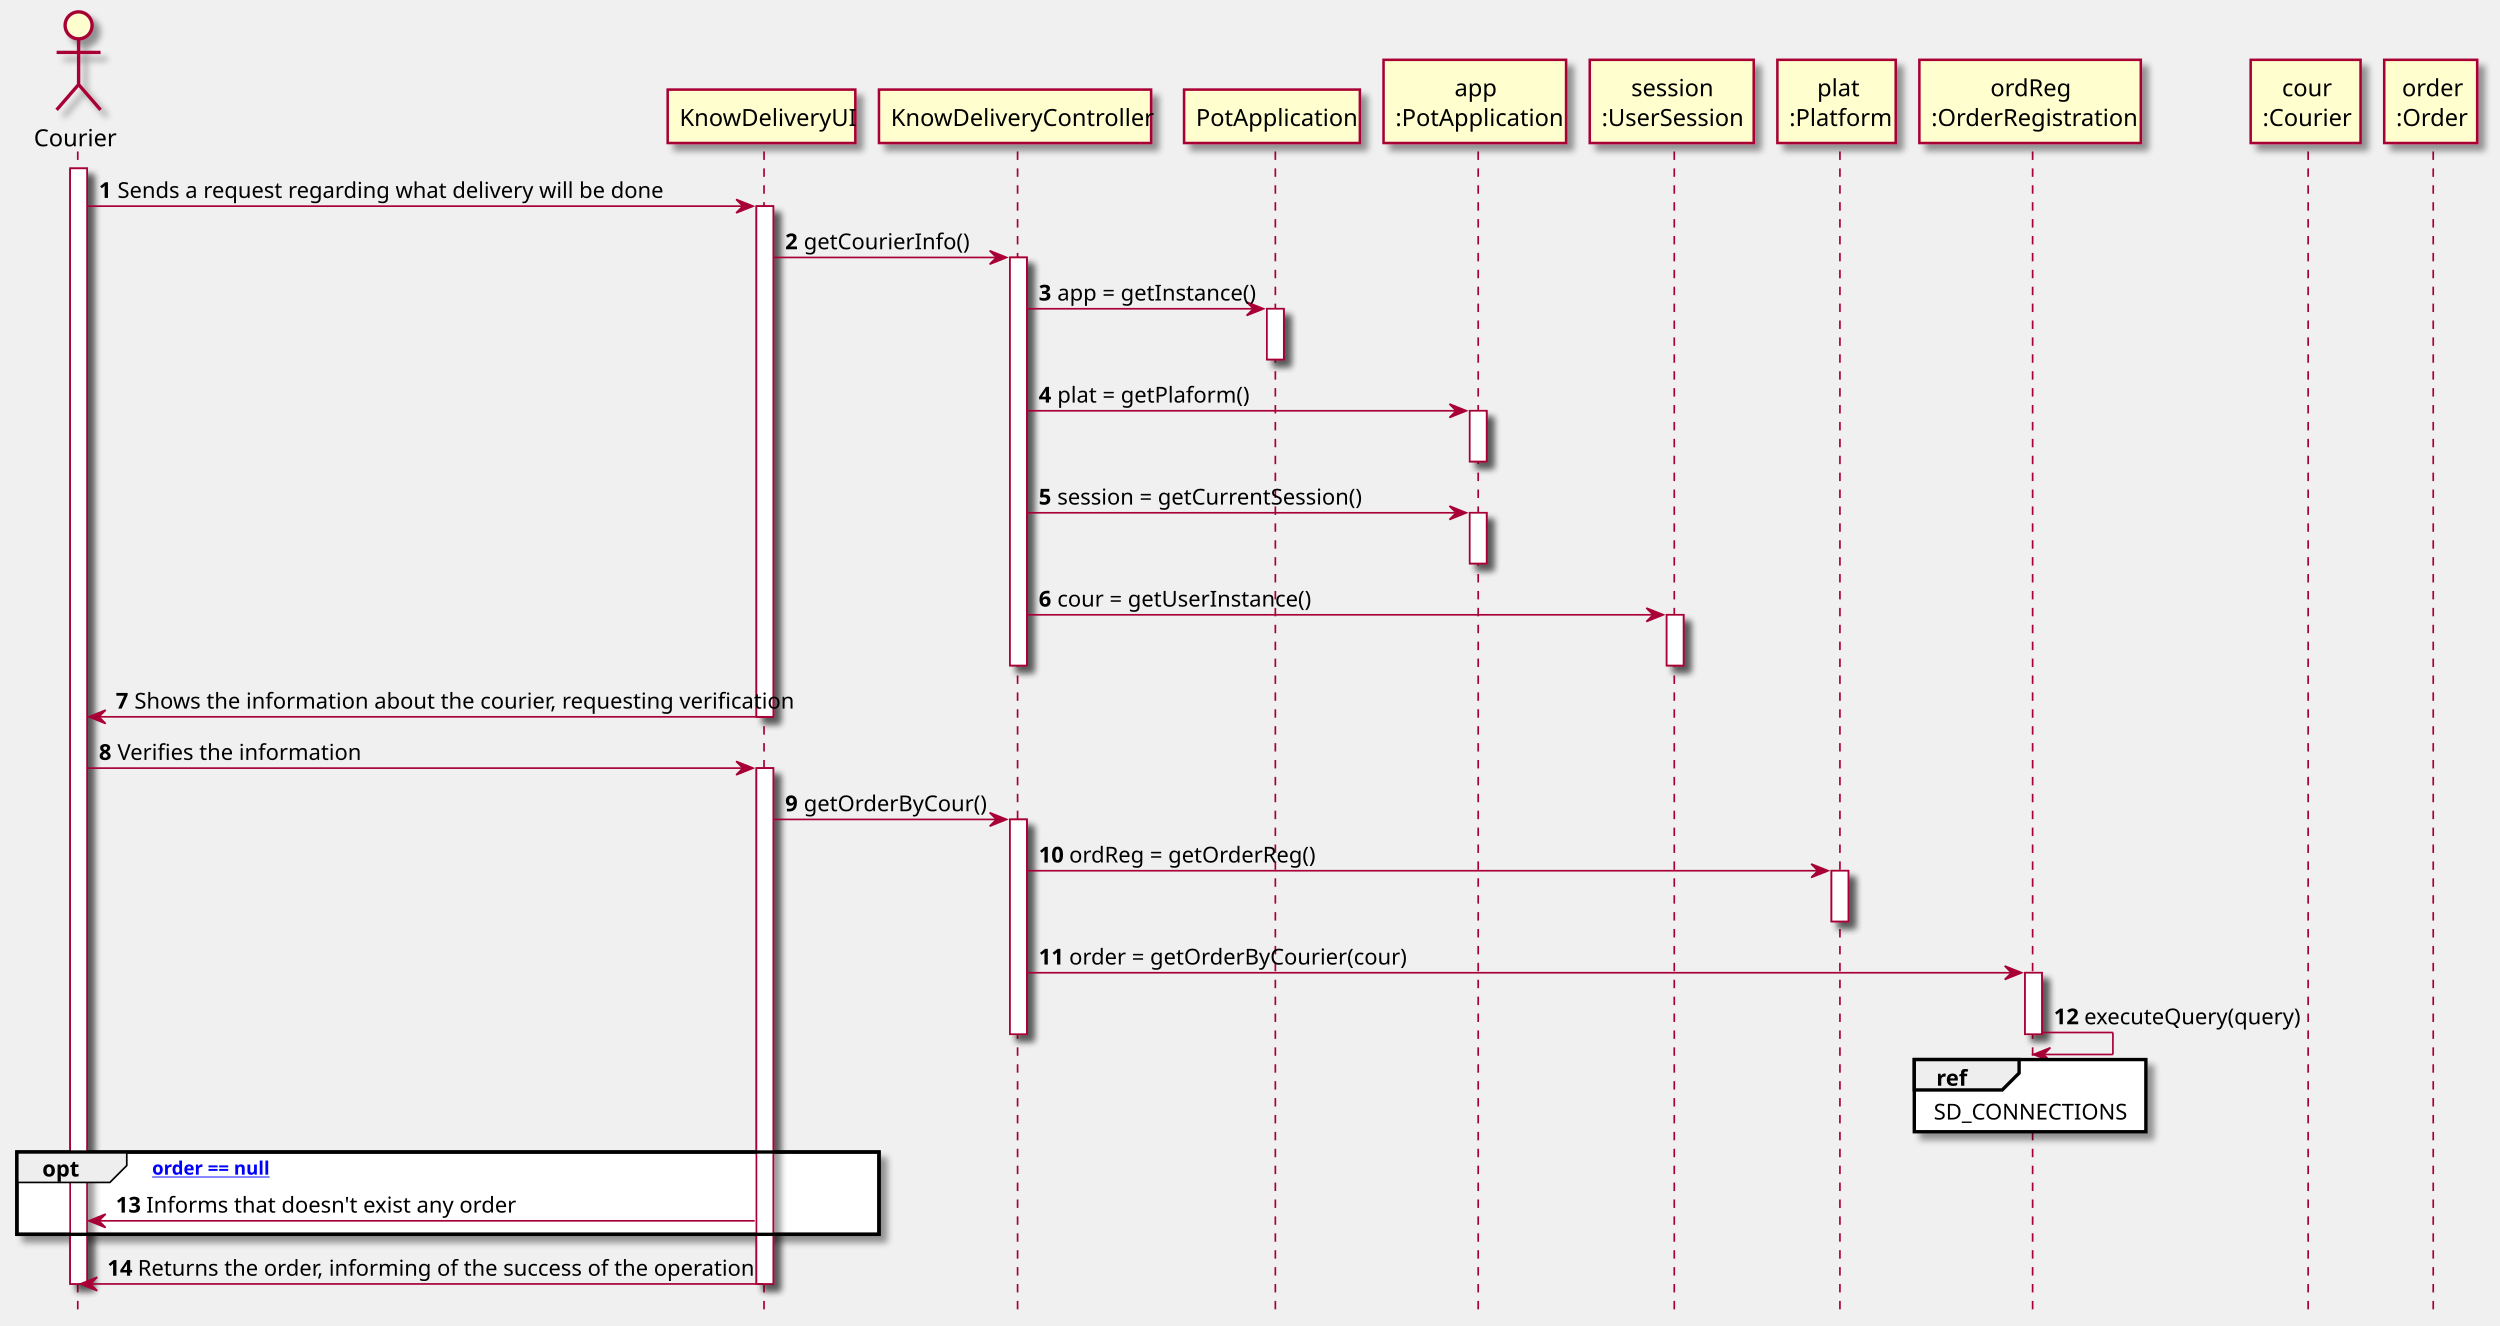
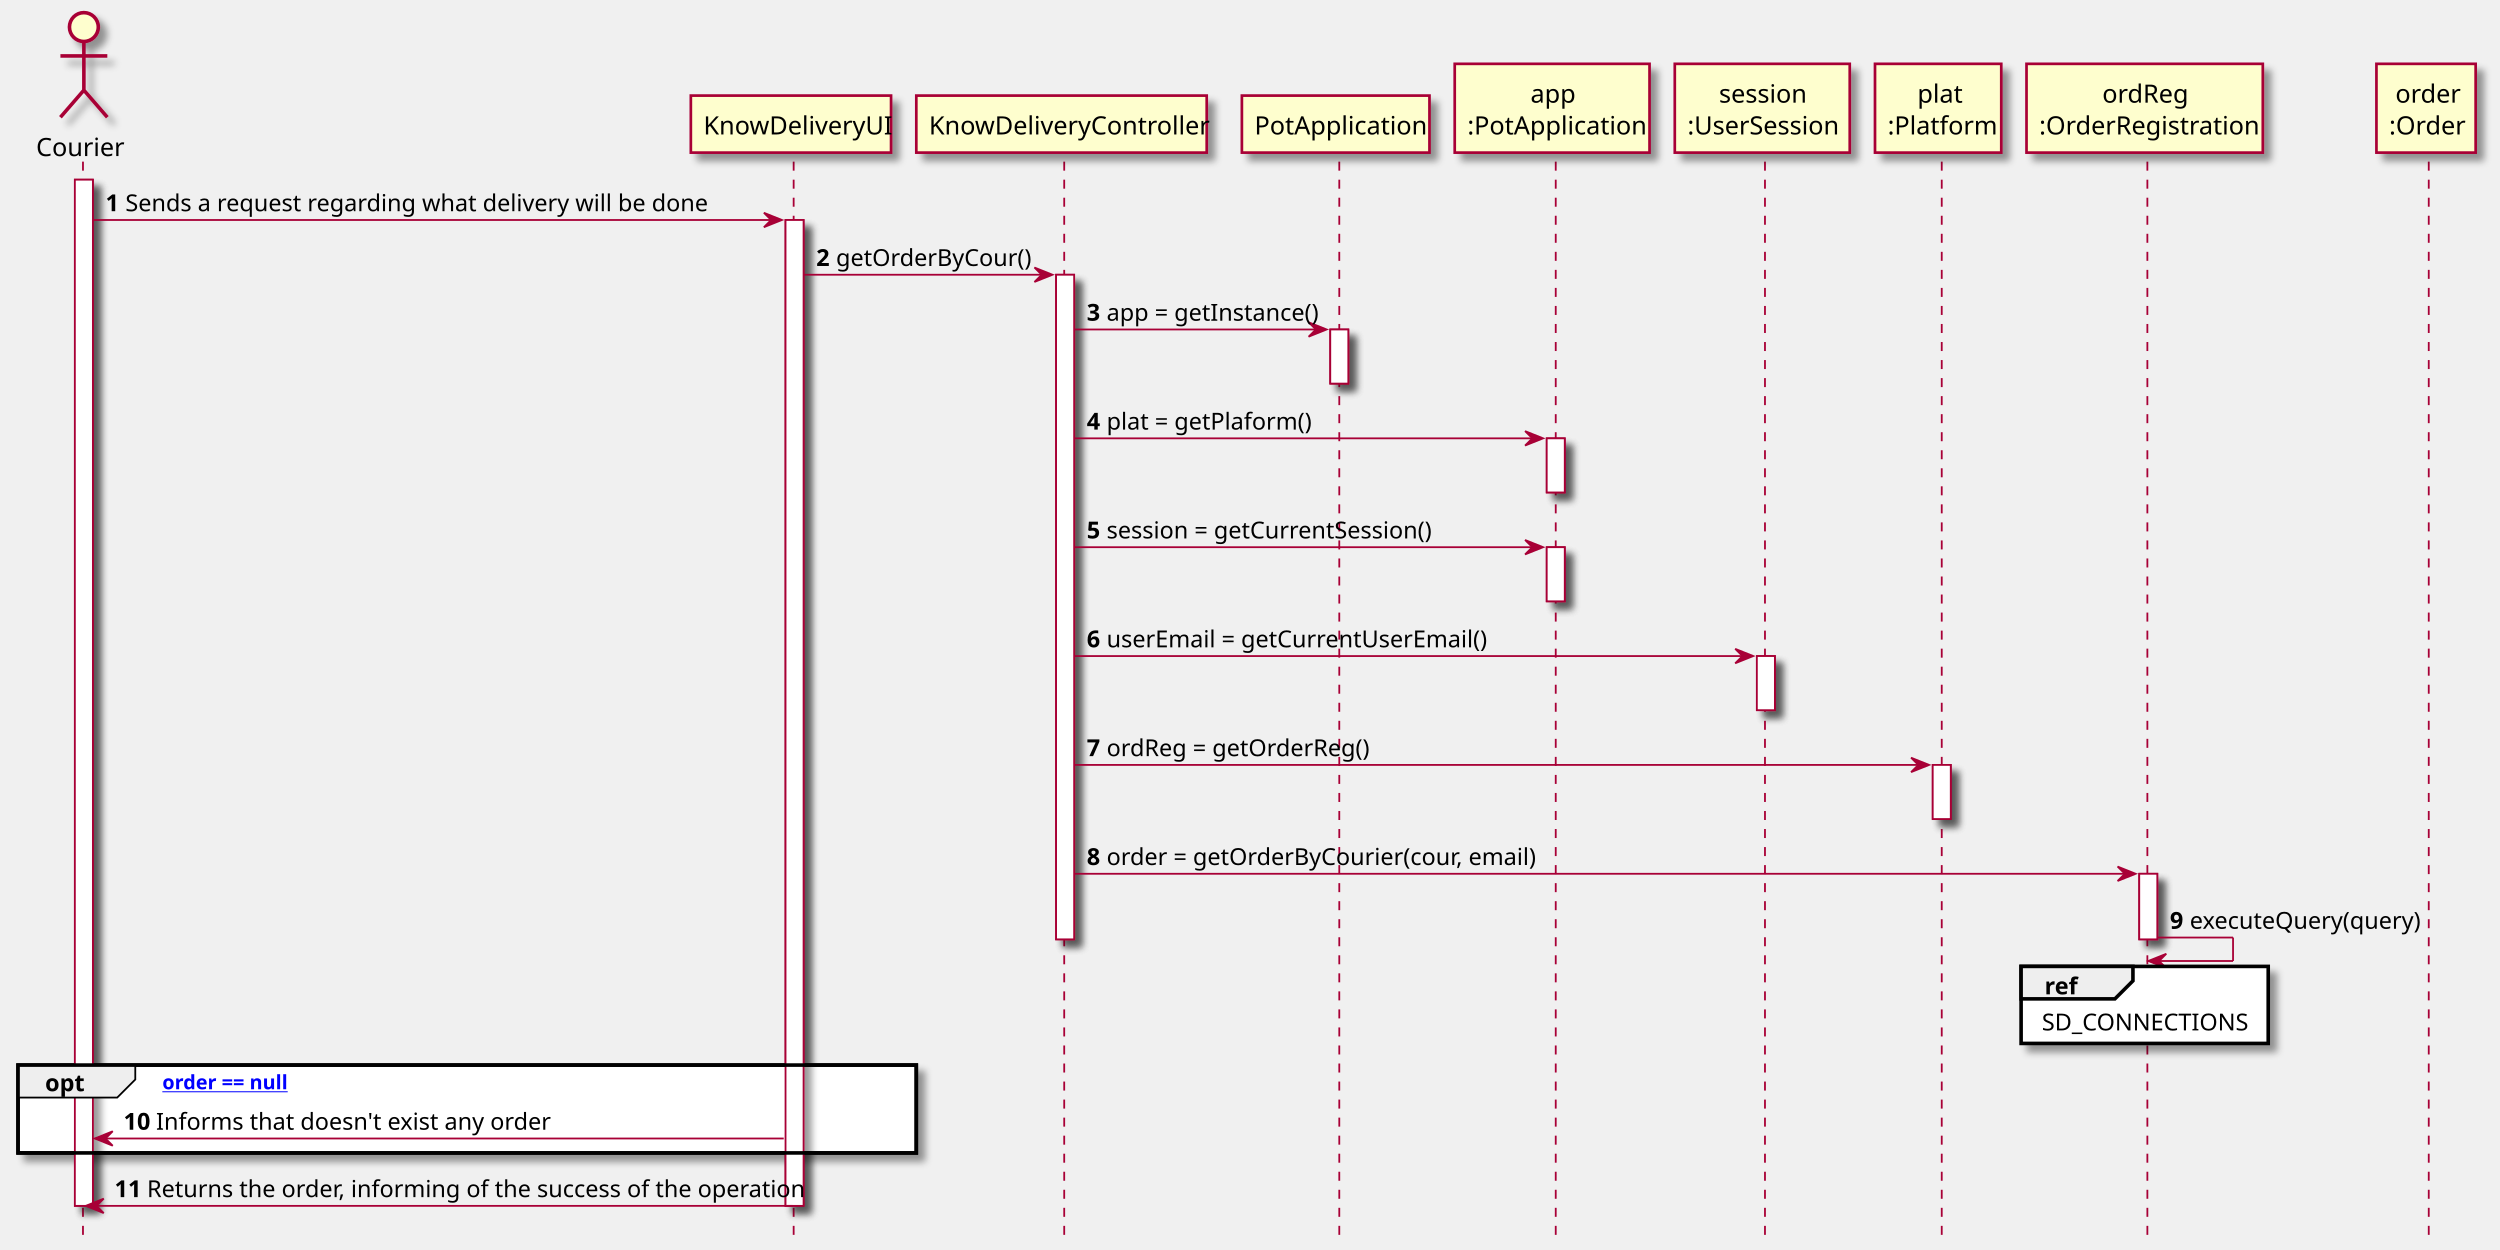
- <svg xmlns="http://www.w3.org/2000/svg" xmlns:xlink="http://www.w3.org/1999/xlink" contentScriptType="application/ecmascript" contentStyleType="text/css" height="784px" preserveAspectRatio="none" style="width:1479px;height:784px;" version="1.1" viewBox="0 0 1479 784" width="1479px" zoomAndPan="magnify">
+ <svg xmlns="http://www.w3.org/2000/svg" xmlns:xlink="http://www.w3.org/1999/xlink" contentScriptType="application/ecmascript" contentStyleType="text/css" height="693px" preserveAspectRatio="none" style="width:1386px;height:693px;" version="1.1" viewBox="0 0 1386 693" width="1386px" zoomAndPan="magnify">
  <defs>
-     <filter height="300%" id="f1tx9ck7fso7ow" width="300%" x="-1" y="-1">
+     <filter height="300%" id="f1idgou0h7l7ck" width="300%" x="-1" y="-1">
      <feGaussianBlur result="blurOut" stdDeviation="2.0" />
      <feColorMatrix in="blurOut" result="blurOut2" type="matrix" values="0 0 0 0 0 0 0 0 0 0 0 0 0 0 0 0 0 0 .4 0" />
      <feOffset dx="4.0" dy="4.0" in="blurOut2" result="blurOut3" />
      <feBlend in="SourceGraphic" in2="blurOut3" mode="normal" />
    </filter>
  </defs>
  <g>
-     <rect fill="#FFFFFF" filter="url(#f1tx9ck7fso7ow)" height="659.977" style="stroke:#A80036;stroke-width:1.0;" width="10" x="41.5" y="99.609" />
-     <rect fill="#FFFFFF" filter="url(#f1tx9ck7fso7ow)" height="302.109" style="stroke:#A80036;stroke-width:1.0;" width="10" x="447.5" y="121.961" />
-     <rect fill="#FFFFFF" filter="url(#f1tx9ck7fso7ow)" height="305.164" style="stroke:#A80036;stroke-width:1.0;" width="10" x="447.5" y="454.422" />
-     <rect fill="#FFFFFF" filter="url(#f1tx9ck7fso7ow)" height="241.406" style="stroke:#A80036;stroke-width:1.0;" width="10" x="597.5" y="152.312" />
-     <rect fill="#FFFFFF" filter="url(#f1tx9ck7fso7ow)" height="127.055" style="stroke:#A80036;stroke-width:1.0;" width="10" x="597.5" y="484.773" />
-     <rect fill="#FFFFFF" filter="url(#f1tx9ck7fso7ow)" height="30" style="stroke:#A80036;stroke-width:1.0;" width="10" x="749.5" y="182.664" />
-     <rect fill="#FFFFFF" filter="url(#f1tx9ck7fso7ow)" height="30" style="stroke:#A80036;stroke-width:1.0;" width="10" x="869.5" y="243.016" />
-     <rect fill="#FFFFFF" filter="url(#f1tx9ck7fso7ow)" height="30" style="stroke:#A80036;stroke-width:1.0;" width="10" x="869.5" y="303.367" />
-     <rect fill="#FFFFFF" filter="url(#f1tx9ck7fso7ow)" height="30" style="stroke:#A80036;stroke-width:1.0;" width="10" x="986" y="363.719" />
-     <rect fill="#FFFFFF" filter="url(#f1tx9ck7fso7ow)" height="30" style="stroke:#A80036;stroke-width:1.0;" width="10" x="1083.5" y="515.125" />
-     <rect fill="#FFFFFF" filter="url(#f1tx9ck7fso7ow)" height="36.352" style="stroke:#A80036;stroke-width:1.0;" width="10" x="1198" y="575.477" />
-     <rect fill="#FFFFFF" filter="url(#f1tx9ck7fso7ow)" height="48.703" style="stroke:#000000;stroke-width:2.0;" width="510" x="10" y="681.531" />
-     <line style="stroke:#A80036;stroke-width:1.0;stroke-dasharray:5.0,5.0;" x1="46" x2="46" y1="89.609" y2="777.586" />
-     <line style="stroke:#A80036;stroke-width:1.0;stroke-dasharray:5.0,5.0;" x1="452" x2="452" y1="89.609" y2="777.586" />
-     <line style="stroke:#A80036;stroke-width:1.0;stroke-dasharray:5.0,5.0;" x1="602" x2="602" y1="89.609" y2="777.586" />
-     <line style="stroke:#A80036;stroke-width:1.0;stroke-dasharray:5.0,5.0;" x1="754.5" x2="754.5" y1="89.609" y2="777.586" />
-     <line style="stroke:#A80036;stroke-width:1.0;stroke-dasharray:5.0,5.0;" x1="874.5" x2="874.5" y1="89.609" y2="777.586" />
-     <line style="stroke:#A80036;stroke-width:1.0;stroke-dasharray:5.0,5.0;" x1="990.5" x2="990.5" y1="89.609" y2="777.586" />
-     <line style="stroke:#A80036;stroke-width:1.0;stroke-dasharray:5.0,5.0;" x1="1088.5" x2="1088.5" y1="89.609" y2="777.586" />
-     <line style="stroke:#A80036;stroke-width:1.0;stroke-dasharray:5.0,5.0;" x1="1202.5" x2="1202.5" y1="89.609" y2="777.586" />
-     <line style="stroke:#A80036;stroke-width:1.0;stroke-dasharray:5.0,5.0;" x1="1365.5" x2="1365.5" y1="89.609" y2="777.586" />
-     <line style="stroke:#A80036;stroke-width:1.0;stroke-dasharray:5.0,5.0;" x1="1439.5" x2="1439.5" y1="89.609" y2="777.586" />
+     <rect fill="#FFFFFF" filter="url(#f1idgou0h7l7ck)" height="568.922" style="stroke:#A80036;stroke-width:1.0;" width="10" x="41.5" y="99.609" />
+     <rect fill="#FFFFFF" filter="url(#f1idgou0h7l7ck)" height="546.57" style="stroke:#A80036;stroke-width:1.0;" width="10" x="435.5" y="121.961" />
+     <rect fill="#FFFFFF" filter="url(#f1idgou0h7l7ck)" height="368.461" style="stroke:#A80036;stroke-width:1.0;" width="10" x="585.5" y="152.312" />
+     <rect fill="#FFFFFF" filter="url(#f1idgou0h7l7ck)" height="30" style="stroke:#A80036;stroke-width:1.0;" width="10" x="737.5" y="182.664" />
+     <rect fill="#FFFFFF" filter="url(#f1idgou0h7l7ck)" height="30" style="stroke:#A80036;stroke-width:1.0;" width="10" x="857.5" y="243.016" />
+     <rect fill="#FFFFFF" filter="url(#f1idgou0h7l7ck)" height="30" style="stroke:#A80036;stroke-width:1.0;" width="10" x="857.5" y="303.367" />
+     <rect fill="#FFFFFF" filter="url(#f1idgou0h7l7ck)" height="30" style="stroke:#A80036;stroke-width:1.0;" width="10" x="974" y="363.719" />
+     <rect fill="#FFFFFF" filter="url(#f1idgou0h7l7ck)" height="30" style="stroke:#A80036;stroke-width:1.0;" width="10" x="1071.5" y="424.07" />
+     <rect fill="#FFFFFF" filter="url(#f1idgou0h7l7ck)" height="36.352" style="stroke:#A80036;stroke-width:1.0;" width="10" x="1186" y="484.422" />
+     <rect fill="#FFFFFF" filter="url(#f1idgou0h7l7ck)" height="48.703" style="stroke:#000000;stroke-width:2.0;" width="498" x="10" y="590.477" />
+     <line style="stroke:#A80036;stroke-width:1.0;stroke-dasharray:5.0,5.0;" x1="46" x2="46" y1="89.609" y2="686.531" />
+     <line style="stroke:#A80036;stroke-width:1.0;stroke-dasharray:5.0,5.0;" x1="440" x2="440" y1="89.609" y2="686.531" />
+     <line style="stroke:#A80036;stroke-width:1.0;stroke-dasharray:5.0,5.0;" x1="590" x2="590" y1="89.609" y2="686.531" />
+     <line style="stroke:#A80036;stroke-width:1.0;stroke-dasharray:5.0,5.0;" x1="742.5" x2="742.5" y1="89.609" y2="686.531" />
+     <line style="stroke:#A80036;stroke-width:1.0;stroke-dasharray:5.0,5.0;" x1="862.5" x2="862.5" y1="89.609" y2="686.531" />
+     <line style="stroke:#A80036;stroke-width:1.0;stroke-dasharray:5.0,5.0;" x1="978.5" x2="978.5" y1="89.609" y2="686.531" />
+     <line style="stroke:#A80036;stroke-width:1.0;stroke-dasharray:5.0,5.0;" x1="1076.5" x2="1076.5" y1="89.609" y2="686.531" />
+     <line style="stroke:#A80036;stroke-width:1.0;stroke-dasharray:5.0,5.0;" x1="1190.5" x2="1190.5" y1="89.609" y2="686.531" />
+     <line style="stroke:#A80036;stroke-width:1.0;stroke-dasharray:5.0,5.0;" x1="1346.5" x2="1346.5" y1="89.609" y2="686.531" />
    <text fill="#000000" font-family="sans-serif" font-size="14" lengthAdjust="spacingAndGlyphs" textLength="47" x="20" y="86.533">Courier</text>
-     <ellipse cx="46.5" cy="15" fill="#FEFECE" filter="url(#f1tx9ck7fso7ow)" rx="8" ry="8" style="stroke:#A80036;stroke-width:2.0;" />
-     <path d="M46.5,23 L46.5,50 M33.5,31 L59.5,31 M46.5,50 L33.5,65 M46.5,50 L59.5,65 " fill="none" filter="url(#f1tx9ck7fso7ow)" style="stroke:#A80036;stroke-width:2.0;" />
-     <rect fill="#FEFECE" filter="url(#f1tx9ck7fso7ow)" height="31.609" style="stroke:#A80036;stroke-width:1.5;" width="111" x="395" y="53" />
-     <text fill="#000000" font-family="sans-serif" font-size="14" lengthAdjust="spacingAndGlyphs" textLength="97" x="402" y="74.533">KnowDeliveryUI</text>
-     <rect fill="#FEFECE" filter="url(#f1tx9ck7fso7ow)" height="31.609" style="stroke:#A80036;stroke-width:1.5;" width="161" x="520" y="53" />
-     <text fill="#000000" font-family="sans-serif" font-size="14" lengthAdjust="spacingAndGlyphs" textLength="147" x="527" y="74.533">KnowDeliveryController</text>
-     <rect fill="#FEFECE" filter="url(#f1tx9ck7fso7ow)" height="31.609" style="stroke:#A80036;stroke-width:1.5;" width="104" x="700.5" y="53" />
-     <text fill="#000000" font-family="sans-serif" font-size="14" lengthAdjust="spacingAndGlyphs" textLength="90" x="707.5" y="74.533">PotApplication</text>
-     <rect fill="#FEFECE" filter="url(#f1tx9ck7fso7ow)" height="49.219" style="stroke:#A80036;stroke-width:1.5;" width="108" x="818.5" y="35.391" />
-     <text fill="#000000" font-family="sans-serif" font-size="14" lengthAdjust="spacingAndGlyphs" textLength="24" x="860.5" y="56.924">app</text>
-     <text fill="#000000" font-family="sans-serif" font-size="14" lengthAdjust="spacingAndGlyphs" textLength="94" x="825.5" y="74.533">:PotApplication</text>
-     <rect fill="#FEFECE" filter="url(#f1tx9ck7fso7ow)" height="49.219" style="stroke:#A80036;stroke-width:1.5;" width="97" x="940.5" y="35.391" />
-     <text fill="#000000" font-family="sans-serif" font-size="14" lengthAdjust="spacingAndGlyphs" textLength="48" x="965" y="56.924">session</text>
-     <text fill="#000000" font-family="sans-serif" font-size="14" lengthAdjust="spacingAndGlyphs" textLength="83" x="947.5" y="74.533">:UserSession</text>
-     <rect fill="#FEFECE" filter="url(#f1tx9ck7fso7ow)" height="49.219" style="stroke:#A80036;stroke-width:1.5;" width="70" x="1051.5" y="35.391" />
-     <text fill="#000000" font-family="sans-serif" font-size="14" lengthAdjust="spacingAndGlyphs" textLength="23" x="1075" y="56.924">plat</text>
-     <text fill="#000000" font-family="sans-serif" font-size="14" lengthAdjust="spacingAndGlyphs" textLength="56" x="1058.5" y="74.533">:Platform</text>
-     <rect fill="#FEFECE" filter="url(#f1tx9ck7fso7ow)" height="49.219" style="stroke:#A80036;stroke-width:1.5;" width="131" x="1135.5" y="35.391" />
-     <text fill="#000000" font-family="sans-serif" font-size="14" lengthAdjust="spacingAndGlyphs" textLength="47" x="1177.5" y="56.924">ordReg</text>
-     <text fill="#000000" font-family="sans-serif" font-size="14" lengthAdjust="spacingAndGlyphs" textLength="117" x="1142.5" y="74.533">:OrderRegistration</text>
-     <rect fill="#FEFECE" filter="url(#f1tx9ck7fso7ow)" height="49.219" style="stroke:#A80036;stroke-width:1.5;" width="65" x="1331.5" y="35.391" />
-     <text fill="#000000" font-family="sans-serif" font-size="14" lengthAdjust="spacingAndGlyphs" textLength="28" x="1350" y="56.924">cour</text>
-     <text fill="#000000" font-family="sans-serif" font-size="14" lengthAdjust="spacingAndGlyphs" textLength="51" x="1338.5" y="74.533">:Courier</text>
-     <rect fill="#FEFECE" filter="url(#f1tx9ck7fso7ow)" height="49.219" style="stroke:#A80036;stroke-width:1.5;" width="55" x="1410.5" y="35.391" />
-     <text fill="#000000" font-family="sans-serif" font-size="14" lengthAdjust="spacingAndGlyphs" textLength="34" x="1421" y="56.924">order</text>
-     <text fill="#000000" font-family="sans-serif" font-size="14" lengthAdjust="spacingAndGlyphs" textLength="41" x="1417.5" y="74.533">:Order</text>
-     <rect fill="#FFFFFF" filter="url(#f1tx9ck7fso7ow)" height="659.977" style="stroke:#A80036;stroke-width:1.0;" width="10" x="41.5" y="99.609" />
-     <rect fill="#FFFFFF" filter="url(#f1tx9ck7fso7ow)" height="302.109" style="stroke:#A80036;stroke-width:1.0;" width="10" x="447.5" y="121.961" />
-     <rect fill="#FFFFFF" filter="url(#f1tx9ck7fso7ow)" height="305.164" style="stroke:#A80036;stroke-width:1.0;" width="10" x="447.5" y="454.422" />
-     <rect fill="#FFFFFF" filter="url(#f1tx9ck7fso7ow)" height="241.406" style="stroke:#A80036;stroke-width:1.0;" width="10" x="597.5" y="152.312" />
-     <rect fill="#FFFFFF" filter="url(#f1tx9ck7fso7ow)" height="127.055" style="stroke:#A80036;stroke-width:1.0;" width="10" x="597.5" y="484.773" />
-     <rect fill="#FFFFFF" filter="url(#f1tx9ck7fso7ow)" height="30" style="stroke:#A80036;stroke-width:1.0;" width="10" x="749.5" y="182.664" />
-     <rect fill="#FFFFFF" filter="url(#f1tx9ck7fso7ow)" height="30" style="stroke:#A80036;stroke-width:1.0;" width="10" x="869.5" y="243.016" />
-     <rect fill="#FFFFFF" filter="url(#f1tx9ck7fso7ow)" height="30" style="stroke:#A80036;stroke-width:1.0;" width="10" x="869.5" y="303.367" />
-     <rect fill="#FFFFFF" filter="url(#f1tx9ck7fso7ow)" height="30" style="stroke:#A80036;stroke-width:1.0;" width="10" x="986" y="363.719" />
-     <rect fill="#FFFFFF" filter="url(#f1tx9ck7fso7ow)" height="30" style="stroke:#A80036;stroke-width:1.0;" width="10" x="1083.5" y="515.125" />
-     <rect fill="#FFFFFF" filter="url(#f1tx9ck7fso7ow)" height="36.352" style="stroke:#A80036;stroke-width:1.0;" width="10" x="1198" y="575.477" />
-     <polygon fill="#A80036" points="435.5,117.961,445.5,121.961,435.5,125.961,439.5,121.961" style="stroke:#A80036;stroke-width:1.0;" />
-     <line style="stroke:#A80036;stroke-width:1.0;" x1="51.5" x2="441.5" y1="121.961" y2="121.961" />
+     <ellipse cx="46.5" cy="15" fill="#FEFECE" filter="url(#f1idgou0h7l7ck)" rx="8" ry="8" style="stroke:#A80036;stroke-width:2.0;" />
+     <path d="M46.5,23 L46.5,50 M33.5,31 L59.5,31 M46.5,50 L33.5,65 M46.5,50 L59.5,65 " fill="none" filter="url(#f1idgou0h7l7ck)" style="stroke:#A80036;stroke-width:2.0;" />
+     <rect fill="#FEFECE" filter="url(#f1idgou0h7l7ck)" height="31.609" style="stroke:#A80036;stroke-width:1.5;" width="111" x="383" y="53" />
+     <text fill="#000000" font-family="sans-serif" font-size="14" lengthAdjust="spacingAndGlyphs" textLength="97" x="390" y="74.533">KnowDeliveryUI</text>
+     <rect fill="#FEFECE" filter="url(#f1idgou0h7l7ck)" height="31.609" style="stroke:#A80036;stroke-width:1.5;" width="161" x="508" y="53" />
+     <text fill="#000000" font-family="sans-serif" font-size="14" lengthAdjust="spacingAndGlyphs" textLength="147" x="515" y="74.533">KnowDeliveryController</text>
+     <rect fill="#FEFECE" filter="url(#f1idgou0h7l7ck)" height="31.609" style="stroke:#A80036;stroke-width:1.5;" width="104" x="688.5" y="53" />
+     <text fill="#000000" font-family="sans-serif" font-size="14" lengthAdjust="spacingAndGlyphs" textLength="90" x="695.5" y="74.533">PotApplication</text>
+     <rect fill="#FEFECE" filter="url(#f1idgou0h7l7ck)" height="49.219" style="stroke:#A80036;stroke-width:1.5;" width="108" x="806.5" y="35.391" />
+     <text fill="#000000" font-family="sans-serif" font-size="14" lengthAdjust="spacingAndGlyphs" textLength="24" x="848.5" y="56.924">app</text>
+     <text fill="#000000" font-family="sans-serif" font-size="14" lengthAdjust="spacingAndGlyphs" textLength="94" x="813.5" y="74.533">:PotApplication</text>
+     <rect fill="#FEFECE" filter="url(#f1idgou0h7l7ck)" height="49.219" style="stroke:#A80036;stroke-width:1.5;" width="97" x="928.5" y="35.391" />
+     <text fill="#000000" font-family="sans-serif" font-size="14" lengthAdjust="spacingAndGlyphs" textLength="48" x="953" y="56.924">session</text>
+     <text fill="#000000" font-family="sans-serif" font-size="14" lengthAdjust="spacingAndGlyphs" textLength="83" x="935.5" y="74.533">:UserSession</text>
+     <rect fill="#FEFECE" filter="url(#f1idgou0h7l7ck)" height="49.219" style="stroke:#A80036;stroke-width:1.5;" width="70" x="1039.5" y="35.391" />
+     <text fill="#000000" font-family="sans-serif" font-size="14" lengthAdjust="spacingAndGlyphs" textLength="23" x="1063" y="56.924">plat</text>
+     <text fill="#000000" font-family="sans-serif" font-size="14" lengthAdjust="spacingAndGlyphs" textLength="56" x="1046.5" y="74.533">:Platform</text>
+     <rect fill="#FEFECE" filter="url(#f1idgou0h7l7ck)" height="49.219" style="stroke:#A80036;stroke-width:1.5;" width="131" x="1123.5" y="35.391" />
+     <text fill="#000000" font-family="sans-serif" font-size="14" lengthAdjust="spacingAndGlyphs" textLength="47" x="1165.5" y="56.924">ordReg</text>
+     <text fill="#000000" font-family="sans-serif" font-size="14" lengthAdjust="spacingAndGlyphs" textLength="117" x="1130.5" y="74.533">:OrderRegistration</text>
+     <rect fill="#FEFECE" filter="url(#f1idgou0h7l7ck)" height="49.219" style="stroke:#A80036;stroke-width:1.5;" width="55" x="1317.5" y="35.391" />
+     <text fill="#000000" font-family="sans-serif" font-size="14" lengthAdjust="spacingAndGlyphs" textLength="34" x="1328" y="56.924">order</text>
+     <text fill="#000000" font-family="sans-serif" font-size="14" lengthAdjust="spacingAndGlyphs" textLength="41" x="1324.5" y="74.533">:Order</text>
+     <rect fill="#FFFFFF" filter="url(#f1idgou0h7l7ck)" height="568.922" style="stroke:#A80036;stroke-width:1.0;" width="10" x="41.5" y="99.609" />
+     <rect fill="#FFFFFF" filter="url(#f1idgou0h7l7ck)" height="546.57" style="stroke:#A80036;stroke-width:1.0;" width="10" x="435.5" y="121.961" />
+     <rect fill="#FFFFFF" filter="url(#f1idgou0h7l7ck)" height="368.461" style="stroke:#A80036;stroke-width:1.0;" width="10" x="585.5" y="152.312" />
+     <rect fill="#FFFFFF" filter="url(#f1idgou0h7l7ck)" height="30" style="stroke:#A80036;stroke-width:1.0;" width="10" x="737.5" y="182.664" />
+     <rect fill="#FFFFFF" filter="url(#f1idgou0h7l7ck)" height="30" style="stroke:#A80036;stroke-width:1.0;" width="10" x="857.5" y="243.016" />
+     <rect fill="#FFFFFF" filter="url(#f1idgou0h7l7ck)" height="30" style="stroke:#A80036;stroke-width:1.0;" width="10" x="857.5" y="303.367" />
+     <rect fill="#FFFFFF" filter="url(#f1idgou0h7l7ck)" height="30" style="stroke:#A80036;stroke-width:1.0;" width="10" x="974" y="363.719" />
+     <rect fill="#FFFFFF" filter="url(#f1idgou0h7l7ck)" height="30" style="stroke:#A80036;stroke-width:1.0;" width="10" x="1071.5" y="424.07" />
+     <rect fill="#FFFFFF" filter="url(#f1idgou0h7l7ck)" height="36.352" style="stroke:#A80036;stroke-width:1.0;" width="10" x="1186" y="484.422" />
+     <polygon fill="#A80036" points="423.5,117.961,433.5,121.961,423.5,125.961,427.5,121.961" style="stroke:#A80036;stroke-width:1.0;" />
+     <line style="stroke:#A80036;stroke-width:1.0;" x1="51.5" x2="429.5" y1="121.961" y2="121.961" />
    <text fill="#000000" font-family="sans-serif" font-size="13" font-weight="bold" lengthAdjust="spacingAndGlyphs" textLength="7" x="58.5" y="117.105">1</text>
    <text fill="#000000" font-family="sans-serif" font-size="13" lengthAdjust="spacingAndGlyphs" textLength="302" x="69.5" y="117.105">Sends a request regarding what delivery will be done</text>
-     <polygon fill="#A80036" points="585.5,148.312,595.5,152.312,585.5,156.312,589.5,152.312" style="stroke:#A80036;stroke-width:1.0;" />
-     <line style="stroke:#A80036;stroke-width:1.0;" x1="457.5" x2="591.5" y1="152.312" y2="152.312" />
-     <text fill="#000000" font-family="sans-serif" font-size="13" font-weight="bold" lengthAdjust="spacingAndGlyphs" textLength="7" x="464.5" y="147.456">2</text>
-     <text fill="#000000" font-family="sans-serif" font-size="13" lengthAdjust="spacingAndGlyphs" textLength="87" x="475.5" y="147.456">getCourierInfo()</text>
-     <polygon fill="#A80036" points="737.5,178.664,747.5,182.664,737.5,186.664,741.5,182.664" style="stroke:#A80036;stroke-width:1.0;" />
-     <line style="stroke:#A80036;stroke-width:1.0;" x1="607.5" x2="743.5" y1="182.664" y2="182.664" />
-     <text fill="#000000" font-family="sans-serif" font-size="13" font-weight="bold" lengthAdjust="spacingAndGlyphs" textLength="7" x="614.5" y="177.808">3</text>
-     <text fill="#000000" font-family="sans-serif" font-size="13" lengthAdjust="spacingAndGlyphs" textLength="112" x="625.5" y="177.808">app = getInstance()</text>
-     <polygon fill="#A80036" points="857.5,239.016,867.5,243.016,857.5,247.016,861.5,243.016" style="stroke:#A80036;stroke-width:1.0;" />
-     <line style="stroke:#A80036;stroke-width:1.0;" x1="607.5" x2="863.5" y1="243.016" y2="243.016" />
-     <text fill="#000000" font-family="sans-serif" font-size="13" font-weight="bold" lengthAdjust="spacingAndGlyphs" textLength="7" x="614.5" y="238.159">4</text>
-     <text fill="#000000" font-family="sans-serif" font-size="13" lengthAdjust="spacingAndGlyphs" textLength="107" x="625.5" y="238.159">plat = getPlaform()</text>
-     <polygon fill="#A80036" points="857.5,299.367,867.5,303.367,857.5,307.367,861.5,303.367" style="stroke:#A80036;stroke-width:1.0;" />
-     <line style="stroke:#A80036;stroke-width:1.0;" x1="607.5" x2="863.5" y1="303.367" y2="303.367" />
-     <text fill="#000000" font-family="sans-serif" font-size="13" font-weight="bold" lengthAdjust="spacingAndGlyphs" textLength="7" x="614.5" y="298.511">5</text>
-     <text fill="#000000" font-family="sans-serif" font-size="13" lengthAdjust="spacingAndGlyphs" textLength="176" x="625.5" y="298.511">session = getCurrentSession()</text>
-     <polygon fill="#A80036" points="974,359.719,984,363.719,974,367.719,978,363.719" style="stroke:#A80036;stroke-width:1.0;" />
-     <line style="stroke:#A80036;stroke-width:1.0;" x1="607.5" x2="980" y1="363.719" y2="363.719" />
-     <text fill="#000000" font-family="sans-serif" font-size="13" font-weight="bold" lengthAdjust="spacingAndGlyphs" textLength="7" x="614.5" y="358.862">6</text>
-     <text fill="#000000" font-family="sans-serif" font-size="13" lengthAdjust="spacingAndGlyphs" textLength="143" x="625.5" y="358.862">cour = getUserInstance()</text>
-     <polygon fill="#A80036" points="62.5,420.07,52.5,424.07,62.5,428.07,58.5,424.07" style="stroke:#A80036;stroke-width:1.0;" />
-     <line style="stroke:#A80036;stroke-width:1.0;" x1="56.5" x2="451.5" y1="424.07" y2="424.07" />
-     <text fill="#000000" font-family="sans-serif" font-size="13" font-weight="bold" lengthAdjust="spacingAndGlyphs" textLength="7" x="68.5" y="419.214">7</text>
-     <text fill="#000000" font-family="sans-serif" font-size="13" lengthAdjust="spacingAndGlyphs" textLength="361" x="79.5" y="419.214">Shows the information about the courier, requesting verification</text>
-     <polygon fill="#A80036" points="435.5,450.422,445.5,454.422,435.5,458.422,439.5,454.422" style="stroke:#A80036;stroke-width:1.0;" />
-     <line style="stroke:#A80036;stroke-width:1.0;" x1="51.5" x2="441.5" y1="454.422" y2="454.422" />
-     <text fill="#000000" font-family="sans-serif" font-size="13" font-weight="bold" lengthAdjust="spacingAndGlyphs" textLength="7" x="58.5" y="449.565">8</text>
-     <text fill="#000000" font-family="sans-serif" font-size="13" lengthAdjust="spacingAndGlyphs" textLength="132" x="69.5" y="449.565">Verifies the information</text>
-     <polygon fill="#A80036" points="585.5,480.773,595.5,484.773,585.5,488.773,589.5,484.773" style="stroke:#A80036;stroke-width:1.0;" />
-     <line style="stroke:#A80036;stroke-width:1.0;" x1="457.5" x2="591.5" y1="484.773" y2="484.773" />
-     <text fill="#000000" font-family="sans-serif" font-size="13" font-weight="bold" lengthAdjust="spacingAndGlyphs" textLength="7" x="464.5" y="479.917">9</text>
-     <text fill="#000000" font-family="sans-serif" font-size="13" lengthAdjust="spacingAndGlyphs" textLength="101" x="475.5" y="479.917">getOrderByCour()</text>
-     <polygon fill="#A80036" points="1071.5,511.125,1081.5,515.125,1071.5,519.125,1075.5,515.125" style="stroke:#A80036;stroke-width:1.0;" />
-     <line style="stroke:#A80036;stroke-width:1.0;" x1="607.5" x2="1077.5" y1="515.125" y2="515.125" />
-     <text fill="#000000" font-family="sans-serif" font-size="13" font-weight="bold" lengthAdjust="spacingAndGlyphs" textLength="14" x="614.5" y="510.269">10</text>
-     <text fill="#000000" font-family="sans-serif" font-size="13" lengthAdjust="spacingAndGlyphs" textLength="138" x="632.5" y="510.269">ordReg = getOrderReg()</text>
-     <polygon fill="#A80036" points="1186,571.477,1196,575.477,1186,579.477,1190,575.477" style="stroke:#A80036;stroke-width:1.0;" />
-     <line style="stroke:#A80036;stroke-width:1.0;" x1="607.5" x2="1192" y1="575.477" y2="575.477" />
-     <text fill="#000000" font-family="sans-serif" font-size="13" font-weight="bold" lengthAdjust="spacingAndGlyphs" textLength="14" x="614.5" y="570.62">11</text>
-     <text fill="#000000" font-family="sans-serif" font-size="13" lengthAdjust="spacingAndGlyphs" textLength="185" x="632.5" y="570.62">order = getOrderByCourier(cour)</text>
-     <line style="stroke:#A80036;stroke-width:1.0;" x1="1208" x2="1250" y1="610.828" y2="610.828" />
-     <line style="stroke:#A80036;stroke-width:1.0;" x1="1250" x2="1250" y1="610.828" y2="623.828" />
-     <line style="stroke:#A80036;stroke-width:1.0;" x1="1203" x2="1250" y1="623.828" y2="623.828" />
-     <polygon fill="#A80036" points="1213,619.828,1203,623.828,1213,627.828,1209,623.828" style="stroke:#A80036;stroke-width:1.0;" />
-     <text fill="#000000" font-family="sans-serif" font-size="13" font-weight="bold" lengthAdjust="spacingAndGlyphs" textLength="14" x="1215" y="605.972">12</text>
-     <text fill="#000000" font-family="sans-serif" font-size="13" lengthAdjust="spacingAndGlyphs" textLength="121" x="1233" y="605.972">executeQuery(query)</text>
-     <rect fill="#FFFFFF" filter="url(#f1tx9ck7fso7ow)" height="42.703" style="stroke:#000000;stroke-width:2.0;" width="137" x="1132.5" y="626.828" />
-     <polygon fill="#EEEEEE" points="1132.5,626.828,1194.5,626.828,1194.5,634.828,1184.5,644.828,1132.5,644.828,1132.5,626.828" style="stroke:#000000;stroke-width:2.0;" />
-     <text fill="#000000" font-family="sans-serif" font-size="13" font-weight="bold" lengthAdjust="spacingAndGlyphs" textLength="17" x="1145.5" y="642.323">ref</text>
-     <text fill="#000000" font-family="sans-serif" font-size="13" lengthAdjust="spacingAndGlyphs" textLength="118" x="1144" y="662.323">SD_CONNECTIONS</text>
-     <path d="M10,681.531 L75,681.531 L75,689.531 L65,699.531 L10,699.531 L10,681.531 " fill="#EEEEEE" style="stroke:#000000;stroke-width:1.0;" />
-     <rect fill="none" height="48.703" style="stroke:#000000;stroke-width:2.0;" width="510" x="10" y="681.531" />
-     <text fill="#000000" font-family="sans-serif" font-size="13" font-weight="bold" lengthAdjust="spacingAndGlyphs" textLength="20" x="25" y="696.026">opt</text>
+     <polygon fill="#A80036" points="573.5,148.312,583.5,152.312,573.5,156.312,577.5,152.312" style="stroke:#A80036;stroke-width:1.0;" />
+     <line style="stroke:#A80036;stroke-width:1.0;" x1="445.5" x2="579.5" y1="152.312" y2="152.312" />
+     <text fill="#000000" font-family="sans-serif" font-size="13" font-weight="bold" lengthAdjust="spacingAndGlyphs" textLength="7" x="452.5" y="147.456">2</text>
+     <text fill="#000000" font-family="sans-serif" font-size="13" lengthAdjust="spacingAndGlyphs" textLength="101" x="463.5" y="147.456">getOrderByCour()</text>
+     <polygon fill="#A80036" points="725.5,178.664,735.5,182.664,725.5,186.664,729.5,182.664" style="stroke:#A80036;stroke-width:1.0;" />
+     <line style="stroke:#A80036;stroke-width:1.0;" x1="595.5" x2="731.5" y1="182.664" y2="182.664" />
+     <text fill="#000000" font-family="sans-serif" font-size="13" font-weight="bold" lengthAdjust="spacingAndGlyphs" textLength="7" x="602.5" y="177.808">3</text>
+     <text fill="#000000" font-family="sans-serif" font-size="13" lengthAdjust="spacingAndGlyphs" textLength="112" x="613.5" y="177.808">app = getInstance()</text>
+     <polygon fill="#A80036" points="845.5,239.016,855.5,243.016,845.5,247.016,849.5,243.016" style="stroke:#A80036;stroke-width:1.0;" />
+     <line style="stroke:#A80036;stroke-width:1.0;" x1="595.5" x2="851.5" y1="243.016" y2="243.016" />
+     <text fill="#000000" font-family="sans-serif" font-size="13" font-weight="bold" lengthAdjust="spacingAndGlyphs" textLength="7" x="602.5" y="238.159">4</text>
+     <text fill="#000000" font-family="sans-serif" font-size="13" lengthAdjust="spacingAndGlyphs" textLength="107" x="613.5" y="238.159">plat = getPlaform()</text>
+     <polygon fill="#A80036" points="845.5,299.367,855.5,303.367,845.5,307.367,849.5,303.367" style="stroke:#A80036;stroke-width:1.0;" />
+     <line style="stroke:#A80036;stroke-width:1.0;" x1="595.5" x2="851.5" y1="303.367" y2="303.367" />
+     <text fill="#000000" font-family="sans-serif" font-size="13" font-weight="bold" lengthAdjust="spacingAndGlyphs" textLength="7" x="602.5" y="298.511">5</text>
+     <text fill="#000000" font-family="sans-serif" font-size="13" lengthAdjust="spacingAndGlyphs" textLength="176" x="613.5" y="298.511">session = getCurrentSession()</text>
+     <polygon fill="#A80036" points="962,359.719,972,363.719,962,367.719,966,363.719" style="stroke:#A80036;stroke-width:1.0;" />
+     <line style="stroke:#A80036;stroke-width:1.0;" x1="595.5" x2="968" y1="363.719" y2="363.719" />
+     <text fill="#000000" font-family="sans-serif" font-size="13" font-weight="bold" lengthAdjust="spacingAndGlyphs" textLength="7" x="602.5" y="358.862">6</text>
+     <text fill="#000000" font-family="sans-serif" font-size="13" lengthAdjust="spacingAndGlyphs" textLength="202" x="613.5" y="358.862">userEmail = getCurrentUserEmail()</text>
+     <polygon fill="#A80036" points="1059.5,420.07,1069.5,424.07,1059.5,428.07,1063.5,424.07" style="stroke:#A80036;stroke-width:1.0;" />
+     <line style="stroke:#A80036;stroke-width:1.0;" x1="595.5" x2="1065.5" y1="424.07" y2="424.07" />
+     <text fill="#000000" font-family="sans-serif" font-size="13" font-weight="bold" lengthAdjust="spacingAndGlyphs" textLength="7" x="602.5" y="419.214">7</text>
+     <text fill="#000000" font-family="sans-serif" font-size="13" lengthAdjust="spacingAndGlyphs" textLength="138" x="613.5" y="419.214">ordReg = getOrderReg()</text>
+     <polygon fill="#A80036" points="1174,480.422,1184,484.422,1174,488.422,1178,484.422" style="stroke:#A80036;stroke-width:1.0;" />
+     <line style="stroke:#A80036;stroke-width:1.0;" x1="595.5" x2="1180" y1="484.422" y2="484.422" />
+     <text fill="#000000" font-family="sans-serif" font-size="13" font-weight="bold" lengthAdjust="spacingAndGlyphs" textLength="7" x="602.5" y="479.565">8</text>
+     <text fill="#000000" font-family="sans-serif" font-size="13" lengthAdjust="spacingAndGlyphs" textLength="224" x="613.5" y="479.565">order = getOrderByCourier(cour, email)</text>
+     <line style="stroke:#A80036;stroke-width:1.0;" x1="1196" x2="1238" y1="519.773" y2="519.773" />
+     <line style="stroke:#A80036;stroke-width:1.0;" x1="1238" x2="1238" y1="519.773" y2="532.773" />
+     <line style="stroke:#A80036;stroke-width:1.0;" x1="1191" x2="1238" y1="532.773" y2="532.773" />
+     <polygon fill="#A80036" points="1201,528.773,1191,532.773,1201,536.773,1197,532.773" style="stroke:#A80036;stroke-width:1.0;" />
+     <text fill="#000000" font-family="sans-serif" font-size="13" font-weight="bold" lengthAdjust="spacingAndGlyphs" textLength="7" x="1203" y="514.917">9</text>
+     <text fill="#000000" font-family="sans-serif" font-size="13" lengthAdjust="spacingAndGlyphs" textLength="121" x="1214" y="514.917">executeQuery(query)</text>
+     <rect fill="#FFFFFF" filter="url(#f1idgou0h7l7ck)" height="42.703" style="stroke:#000000;stroke-width:2.0;" width="137" x="1120.5" y="535.773" />
+     <polygon fill="#EEEEEE" points="1120.5,535.773,1182.5,535.773,1182.5,543.773,1172.5,553.773,1120.5,553.773,1120.5,535.773" style="stroke:#000000;stroke-width:2.0;" />
+     <text fill="#000000" font-family="sans-serif" font-size="13" font-weight="bold" lengthAdjust="spacingAndGlyphs" textLength="17" x="1133.5" y="551.269">ref</text>
+     <text fill="#000000" font-family="sans-serif" font-size="13" lengthAdjust="spacingAndGlyphs" textLength="118" x="1132" y="571.269">SD_CONNECTIONS</text>
+     <path d="M10,590.477 L75,590.477 L75,598.477 L65,608.477 L10,608.477 L10,590.477 " fill="#EEEEEE" style="stroke:#000000;stroke-width:1.0;" />
+     <rect fill="none" height="48.703" style="stroke:#000000;stroke-width:2.0;" width="498" x="10" y="590.477" />
+     <text fill="#000000" font-family="sans-serif" font-size="13" font-weight="bold" lengthAdjust="spacingAndGlyphs" textLength="20" x="25" y="604.972">opt</text>
    <a href="" target="_top" title="" xlink:actuate="onRequest" xlink:href="" xlink:show="new" xlink:title="" xlink:type="simple">
-       <text fill="#0000FF" font-family="sans-serif" font-size="11" font-weight="bold" lengthAdjust="spacingAndGlyphs" text-decoration="underline" textLength="69" x="90" y="694.95">order == null</text>
+       <text fill="#0000FF" font-family="sans-serif" font-size="11" font-weight="bold" lengthAdjust="spacingAndGlyphs" text-decoration="underline" textLength="69" x="90" y="603.895">order == null</text>
    </a>
-     <polygon fill="#A80036" points="62.5,718.234,52.5,722.234,62.5,726.234,58.5,722.234" style="stroke:#A80036;stroke-width:1.0;" />
-     <line style="stroke:#A80036;stroke-width:1.0;" x1="56.5" x2="446.5" y1="722.234" y2="722.234" />
-     <text fill="#000000" font-family="sans-serif" font-size="13" font-weight="bold" lengthAdjust="spacingAndGlyphs" textLength="14" x="68.5" y="717.378">13</text>
-     <text fill="#000000" font-family="sans-serif" font-size="13" lengthAdjust="spacingAndGlyphs" textLength="203" x="86.5" y="717.378">Informs that doesn't exist any order</text>
-     <polygon fill="#A80036" points="57.5,755.586,47.5,759.586,57.5,763.586,53.5,759.586" style="stroke:#A80036;stroke-width:1.0;" />
-     <line style="stroke:#A80036;stroke-width:1.0;" x1="51.5" x2="451.5" y1="759.586" y2="759.586" />
-     <text fill="#000000" font-family="sans-serif" font-size="13" font-weight="bold" lengthAdjust="spacingAndGlyphs" textLength="14" x="63.5" y="754.73">14</text>
-     <text fill="#000000" font-family="sans-serif" font-size="13" lengthAdjust="spacingAndGlyphs" textLength="342" x="81.5" y="754.73">Returns the order, informing of the success of the operation</text>
+     <polygon fill="#A80036" points="62.5,627.18,52.5,631.18,62.5,635.18,58.5,631.18" style="stroke:#A80036;stroke-width:1.0;" />
+     <line style="stroke:#A80036;stroke-width:1.0;" x1="56.5" x2="434.5" y1="631.18" y2="631.18" />
+     <text fill="#000000" font-family="sans-serif" font-size="13" font-weight="bold" lengthAdjust="spacingAndGlyphs" textLength="14" x="68.5" y="626.323">10</text>
+     <text fill="#000000" font-family="sans-serif" font-size="13" lengthAdjust="spacingAndGlyphs" textLength="203" x="86.5" y="626.323">Informs that doesn't exist any order</text>
+     <polygon fill="#A80036" points="57.5,664.531,47.5,668.531,57.5,672.531,53.5,668.531" style="stroke:#A80036;stroke-width:1.0;" />
+     <line style="stroke:#A80036;stroke-width:1.0;" x1="51.5" x2="439.5" y1="668.531" y2="668.531" />
+     <text fill="#000000" font-family="sans-serif" font-size="13" font-weight="bold" lengthAdjust="spacingAndGlyphs" textLength="14" x="63.5" y="663.675">11</text>
+     <text fill="#000000" font-family="sans-serif" font-size="13" lengthAdjust="spacingAndGlyphs" textLength="342" x="81.5" y="663.675">Returns the order, informing of the success of the operation</text>
  </g>
</svg>
